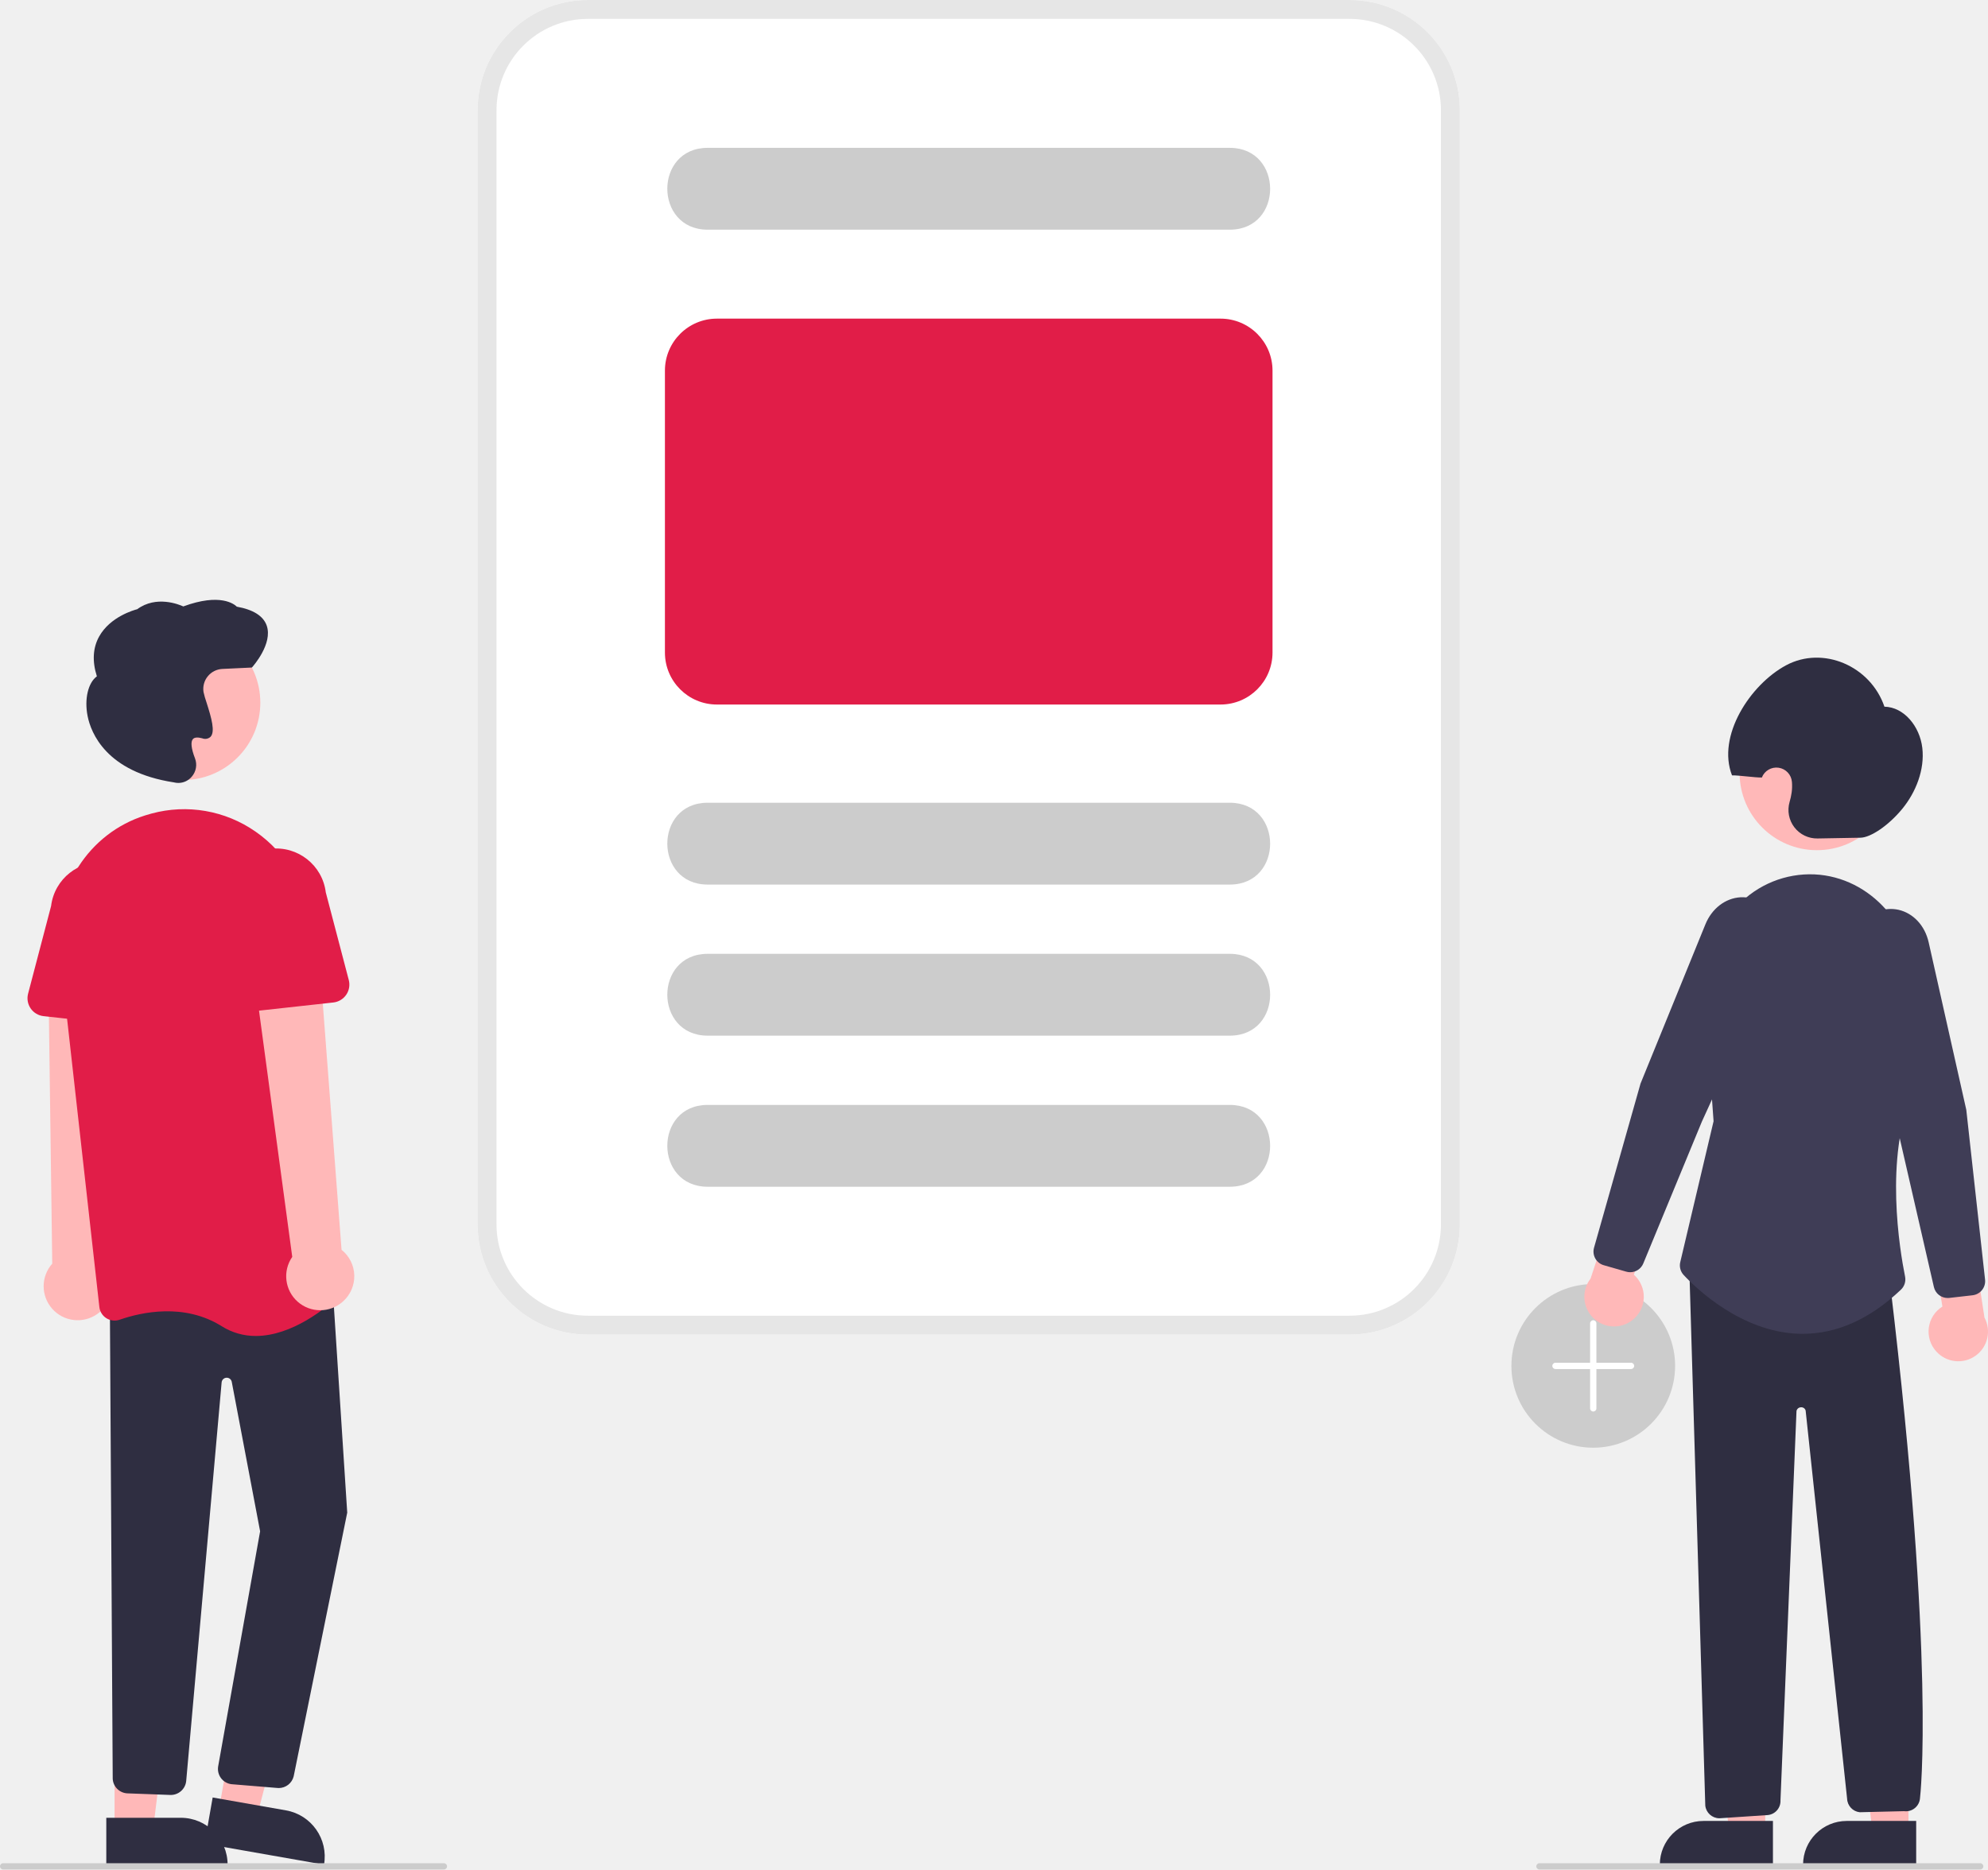
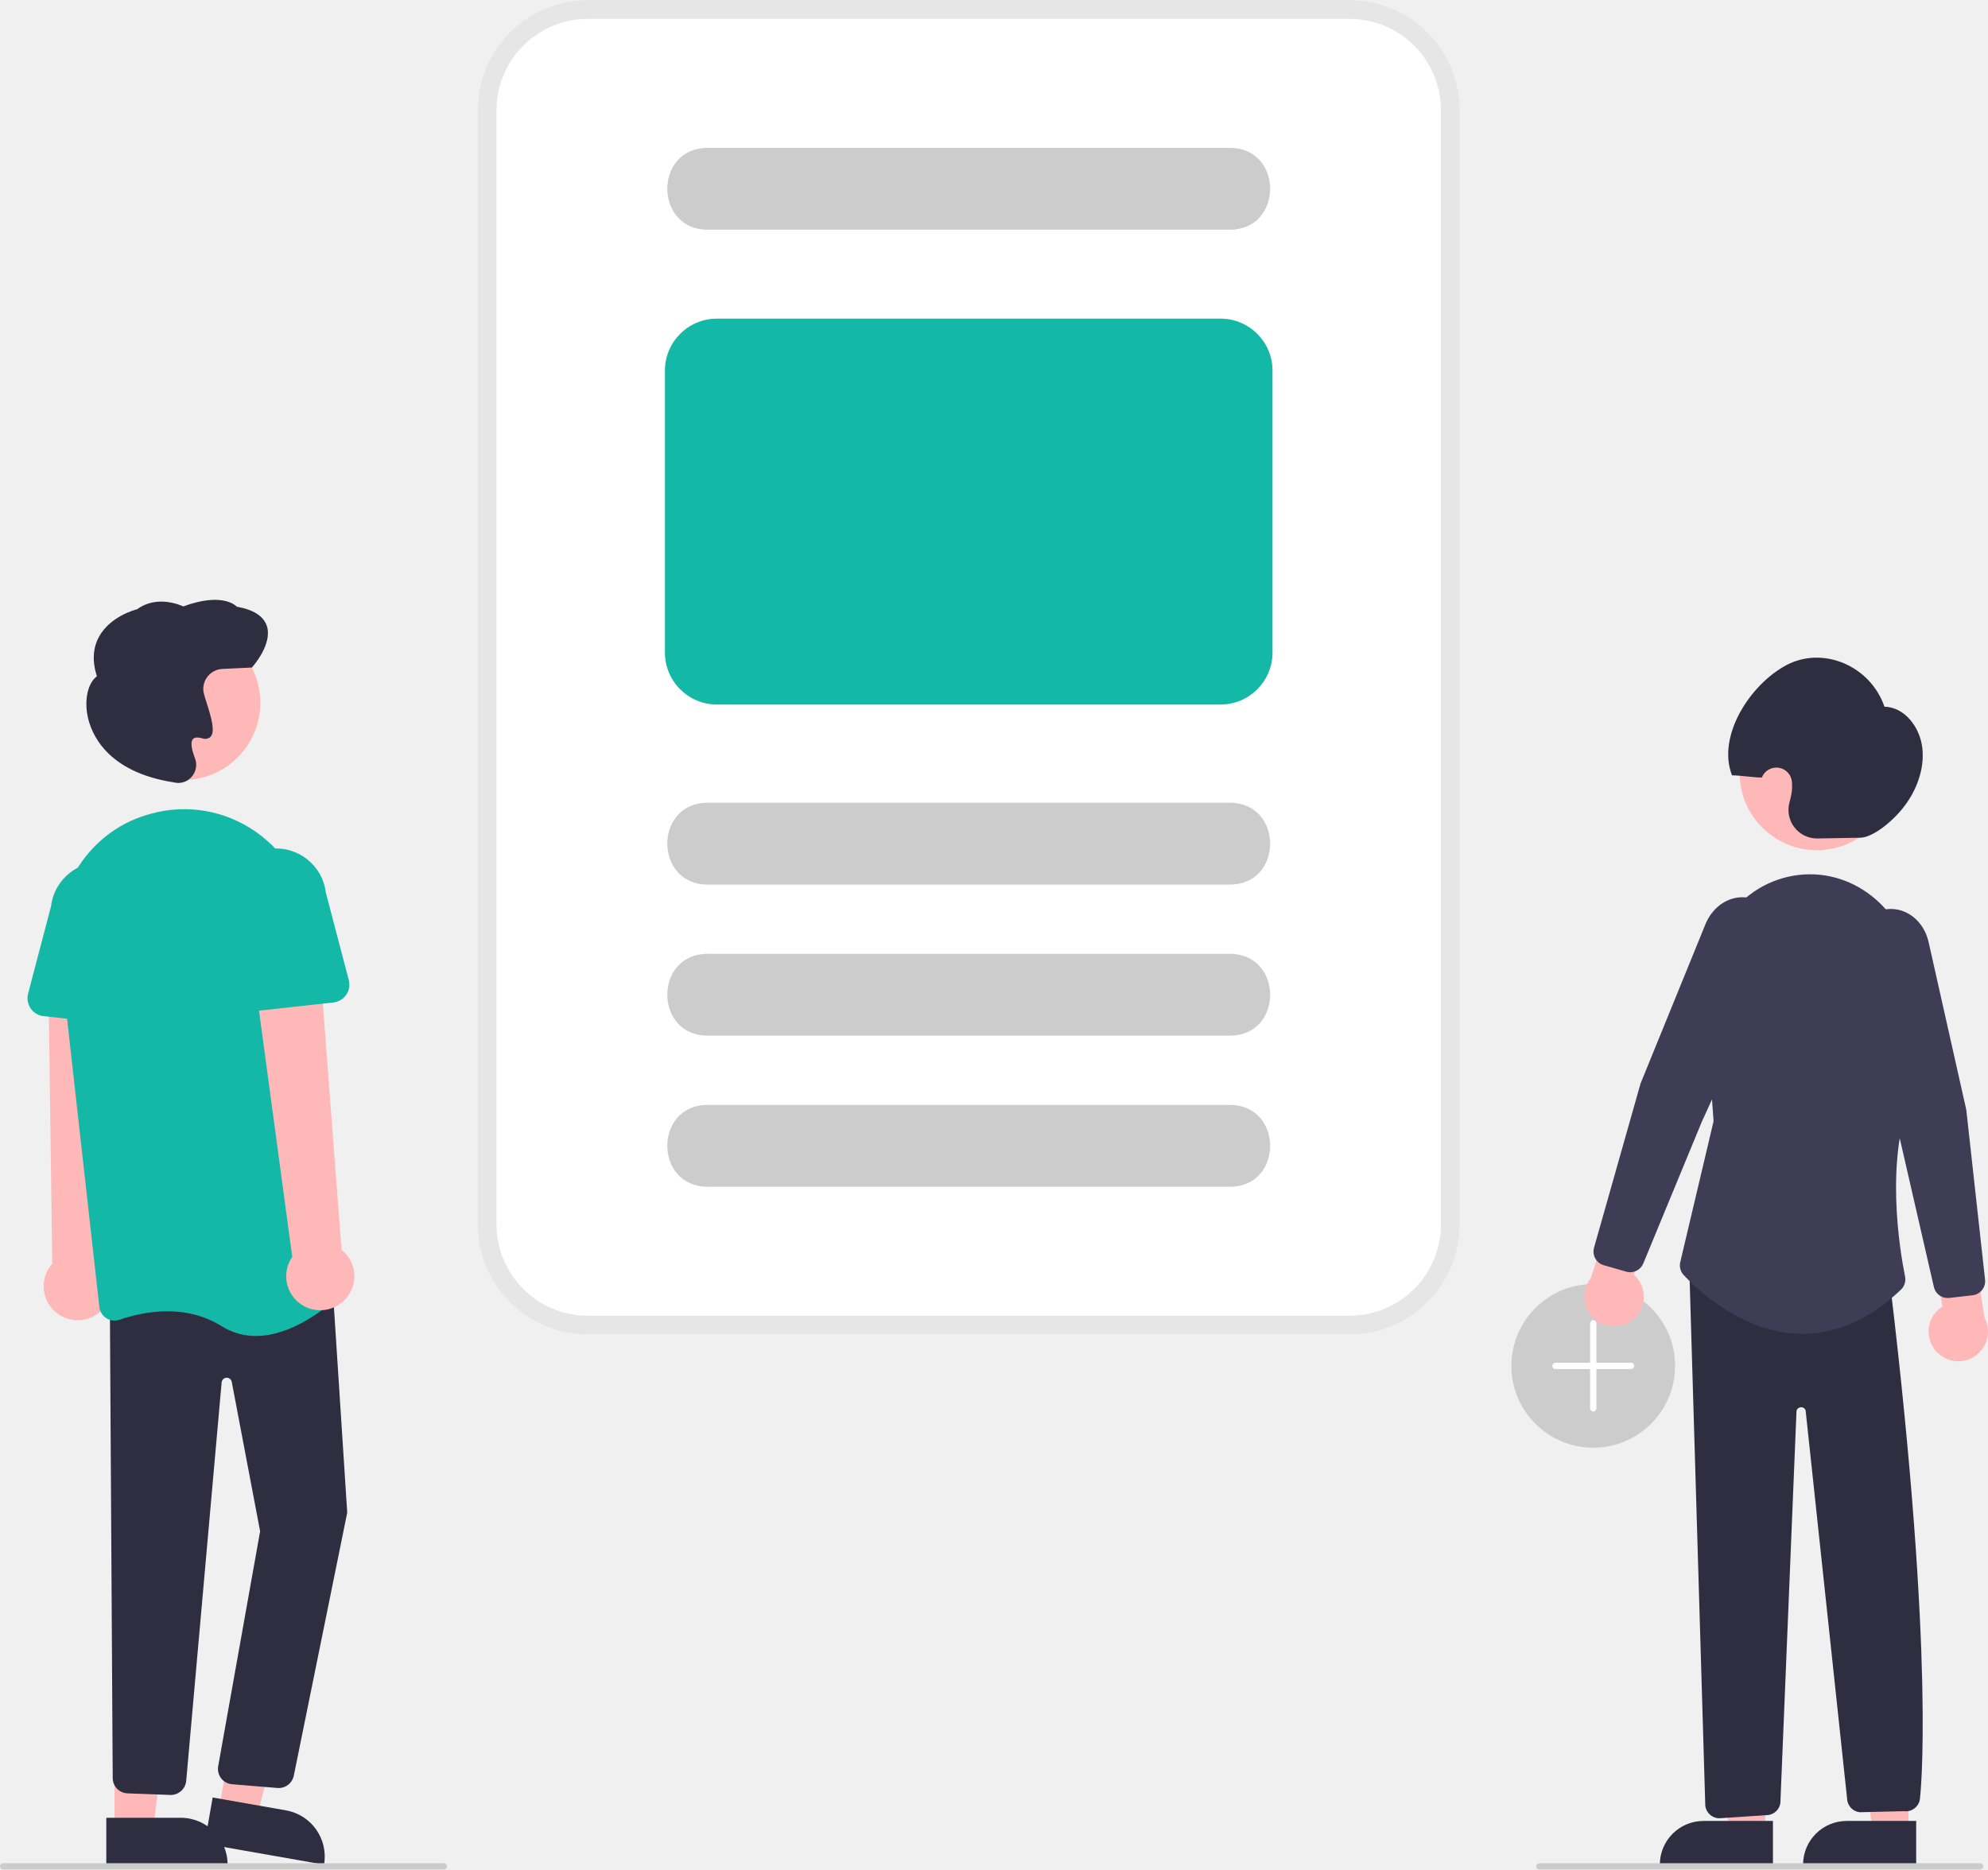
<svg xmlns="http://www.w3.org/2000/svg" id="b49d7841-9a4a-4d44-a026-f495141b2485" data-name="Layer 1" width="631.483" height="593.941" viewBox="0 0 631.483 593.941">
  <path d="M790.353,612.97a26,26,0,1,1,26-26A26.029,26.029,0,0,1,790.353,612.97Z" transform="translate(-284.2586 -153.0295)" fill="#ccc" />
  <path d="M802.353,585.97h-11v-12.5a1,1,0,0,0-2,0v12.5h-11a1,1,0,1,0,0,2h11v12.5a1,1,0,0,0,2,0v-12.5h11a1,1,0,0,0,0-2Z" transform="translate(-284.2586 -153.0295)" fill="#fff" />
  <polygon points="606.22 581.779 594.788 581.778 589.352 537.682 606.224 537.683 606.22 581.779" fill="#ffb8b8" />
  <path d="M586.622,578.511h22.048a0,0,0,0,1,0,0V592.393a0,0,0,0,1,0,0H572.74a0,0,0,0,1,0,0v0A13.882,13.882,0,0,1,586.622,578.511Z" fill="#2f2e41" />
  <polygon points="560.72 581.779 549.288 581.778 543.852 537.682 560.724 537.683 560.72 581.779" fill="#ffb8b8" />
  <path d="M541.122,578.511h22.048a0,0,0,0,1,0,0V592.393a0,0,0,0,1,0,0H527.24a0,0,0,0,1,0,0v0A13.882,13.882,0,0,1,541.122,578.511Z" fill="#2f2e41" />
  <path d="M899.285,582.358a9.377,9.377,0,0,1,1.976-14.242l-3.541-21.133,12.318-5.284,4.581,29.915a9.428,9.428,0,0,1-15.334,10.745Z" transform="translate(-284.2586 -153.0295)" fill="#ffb8b8" />
  <path d="M802.847,572.372a9.377,9.377,0,0,0,.404-14.373l6.984-20.258-11.276-7.246-9.46,28.747a9.428,9.428,0,0,0,13.349,13.13Z" transform="translate(-284.2586 -153.0295)" fill="#ffb8b8" />
  <circle cx="577.139" cy="245.542" r="24.561" fill="#ffb8b8" />
  <path d="M802.088,557.216a4.502,4.502,0,0,1-1.245-.176l-7.159-2.055a4.508,4.508,0,0,1-3.088-5.551l14.774-52.162,20.602-50.575c2.049-5.028,6.329-8.325,11.17-8.605a11.446,11.446,0,0,1,10.778,6.277h0a15.621,15.621,0,0,1,.357,13.771l-23.417,51.21-18.616,45.083A4.498,4.498,0,0,1,802.088,557.216Z" transform="translate(-284.2586 -153.0295)" fill="#3f3d56" />
  <path d="M875.258,419.169l-13.647.243a9.074,9.074,0,0,1-8.896-11.59,21.128,21.128,0,0,0,.656-3.013,15.224,15.224,0,0,0,.09-3.354,4.952,4.952,0,0,0-9.554-1.408v0c-2.295.033-7.183-.715-9.478-.683-4.872-12.49,5.745-28.833,17.174-34.972,11.651-6.258,26.775.109,31.241,13.152,6.198.111,11.235,6.225,12.033,13.106s-2.032,14.067-6.363,19.342S878.497,419.112,875.258,419.169Z" transform="translate(-284.2586 -153.0295)" fill="#2f2e41" />
  <path d="M830.4,730.691a4.515,4.515,0,0,1-4.461-4.01l-5.063-170.235,63.787,4.541.049.41c14.415,120.663,9.487,162.432,9.436,162.839a4.498,4.498,0,0,1-5.075,4.203l-14.097.338a4.498,4.498,0,0,1-3.989-4.296l-13.171-123.3a1.406,1.406,0,0,0-1.466-1.056,1.463,1.463,0,0,0-1.439,1.177l-5.089,123.704a4.481,4.481,0,0,1-4.041,4.67l-14.932.993A4.456,4.456,0,0,1,830.4,730.691Z" transform="translate(-284.2586 -153.0295)" fill="#2f2e41" />
  <path d="M856.868,576.787c-.382,0-.762-.006-1.145-.018-18.342-.552-32.692-14.429-36.653-18.669a4.478,4.478,0,0,1-1.081-4.097l10.581-44.764-2.807-38.917a38.369,38.369,0,0,1,10.506-29.633,31.664,31.664,0,0,1,24.386-9.866c17.855.852,31.941,16.812,32.069,36.333.198,30.235-.693,32.312-.985,32.995-8.911,20.797-4.044,49.989-2.34,58.441a4.516,4.516,0,0,1-1.337,4.188C878.262,572.078,867.772,576.787,856.868,576.787Z" transform="translate(-284.2586 -153.0295)" fill="#3f3d56" />
  <path d="M902.933,565.408a4.497,4.497,0,0,1-4.38-3.494L887.636,514.357l-14.631-54.357a15.621,15.621,0,0,1,2.627-13.522,11.456,11.456,0,0,1,11.666-4.41c4.729,1.076,8.405,5.035,9.595,10.333l11.955,53.229,5.962,53.941a4.509,4.509,0,0,1-3.963,4.965l-7.4.844A4.487,4.487,0,0,1,902.933,565.408Z" transform="translate(-284.2586 -153.0295)" fill="#3f3d56" />
  <path d="M315.09,570.537a10.743,10.743,0,0,0,1.582-16.396l4.167-93.018-21.216,2.381,1.233,90.985a10.801,10.801,0,0,0,14.234,16.048Z" transform="translate(-284.2586 -153.0295)" fill="#ffb8b8" />
  <polygon points="69.534 574.966 81.609 577.089 93.543 531.525 77.722 528.392 69.534 574.966" fill="#ffb8b8" />
  <path d="M350.232,727.314h38.531a0,0,0,0,1,0,0v14.887a0,0,0,0,1,0,0H365.119A14.887,14.887,0,0,1,350.232,727.314v0A0,0,0,0,1,350.232,727.314Z" transform="translate(321.9357 1369.365) rotate(-170.0292)" fill="#2f2e41" />
  <polygon points="36.392 581.01 48.652 581.01 54.484 533.722 36.39 533.723 36.392 581.01" fill="#ffb8b8" />
  <path d="M318.024,730.536h38.531a0,0,0,0,1,0,0v14.887a0,0,0,0,1,0,0H332.911a14.887,14.887,0,0,1-14.887-14.887v0a0,0,0,0,1,0,0Z" transform="translate(390.3537 1322.915) rotate(179.9974)" fill="#2f2e41" />
  <path d="M372.803,721.09a4.748,4.748,0,0,1-.573-.034l-14.43-1.187a4.881,4.881,0,0,1-4.243-5.66l13.325-74.681-9.004-47.474a1.627,1.627,0,0,0-3.219.16L343.405,718.842a4.924,4.924,0,0,1-5.21,4.437l-13.595-.506a4.888,4.888,0,0,1-4.536-4.631l-.914-151.768,70.481-8.81,4.924,76.041-.02.081-16.991,83.675A4.886,4.886,0,0,1,372.803,721.09Z" transform="translate(-284.2586 -153.0295)" fill="#2f2e41" />
  <circle cx="58.129" cy="223.255" r="24.561" fill="#ffb8b8" />
-   <path d="M365.53,577.467a20.11,20.11,0,0,1-10.857-3.106c-11.897-7.436-25.411-4.481-32.407-2.057a4.88,4.88,0,0,1-4.221-.481,4.811,4.811,0,0,1-2.224-3.552L303.099,454.646c-2.132-19.038,9.336-36.937,27.268-42.56h0q1.011-.317,2.055-.601a39.569,39.569,0,0,1,32.972,5.723,40.204,40.204,0,0,1,17.167,29.353L393.271,560.948a4.807,4.807,0,0,1-1.527,4.007C387.99,568.428,377.092,577.466,365.53,577.467Z" transform="translate(-284.2586 -153.0295)" fill="#e11d48" />
-   <path d="M326.789,479.012l-28.703-3.156a5.717,5.717,0,0,1-4.905-7.134l7.306-27.846a15.879,15.879,0,0,1,31.556,3.563l1.085,28.675a5.717,5.717,0,0,1-6.338,5.898Z" transform="translate(-284.2586 -153.0295)" fill="#e11d48" />
+   <path d="M365.53,577.467a20.11,20.11,0,0,1-10.857-3.106c-11.897-7.436-25.411-4.481-32.407-2.057a4.88,4.88,0,0,1-4.221-.481,4.811,4.811,0,0,1-2.224-3.552L303.099,454.646c-2.132-19.038,9.336-36.937,27.268-42.56h0q1.011-.317,2.055-.601a39.569,39.569,0,0,1,32.972,5.723,40.204,40.204,0,0,1,17.167,29.353L393.271,560.948a4.807,4.807,0,0,1-1.527,4.007C387.99,568.428,377.092,577.466,365.53,577.467Z" transform="translate(-284.2586 -153.0295)" fill="#14b8a6" />
+   <path d="M326.789,479.012l-28.703-3.156a5.717,5.717,0,0,1-4.905-7.134l7.306-27.846a15.879,15.879,0,0,1,31.556,3.563l1.085,28.675a5.717,5.717,0,0,1-6.338,5.898Z" transform="translate(-284.2586 -153.0295)" fill="#14b8a6" />
  <path d="M393.156,566.554a10.743,10.743,0,0,0-.406-16.468l-7.073-92.842-20.789,4.68,12.203,90.414a10.801,10.801,0,0,0,16.064,14.216Z" transform="translate(-284.2586 -153.0295)" fill="#ffb8b8" />
-   <path d="M356.919,473.176a5.711,5.711,0,0,1-1.818-4.4l1.085-28.675a15.879,15.879,0,0,1,31.556-3.563l7.306,27.846a5.717,5.717,0,0,1-4.905,7.134l-28.703,3.156A5.711,5.711,0,0,1,356.919,473.176Z" transform="translate(-284.2586 -153.0295)" fill="#e11d48" />
+   <path d="M356.919,473.176a5.711,5.711,0,0,1-1.818-4.4l1.085-28.675a15.879,15.879,0,0,1,31.556-3.563l7.306,27.846a5.717,5.717,0,0,1-4.905,7.134l-28.703,3.156A5.711,5.711,0,0,1,356.919,473.176Z" transform="translate(-284.2586 -153.0295)" fill="#14b8a6" />
  <path d="M340.927,401.771a5.683,5.683,0,0,1-1.297-.151l-.125-.03c-21.594-3.304-26.367-15.812-27.414-21.035-1.084-5.408.15-10.628,2.94-12.656-1.521-4.803-1.277-9.061.727-12.662,3.495-6.28,11.081-8.404,12.098-8.664,6.058-4.469,13.306-1.486,14.625-.881,11.719-4.335,16.198-.727,17.008.079,5.238.941,8.431,2.964,9.491,6.016,1.991,5.731-4.305,12.86-4.574,13.161l-.14.156-9.38.447a6.358,6.358,0,0,0-5.981,7.317h0a29.604,29.604,0,0,0,.96,3.355c1.602,5.006,2.802,9.283,1.254,10.909a2.51,2.51,0,0,1-2.625.455c-1.467-.392-2.462-.31-2.958.245-.77.859-.535,3.035.662,6.125a5.739,5.739,0,0,1-1.046,5.847A5.568,5.568,0,0,1,340.927,401.771Z" transform="translate(-284.2586 -153.0295)" fill="#2f2e41" />
  <path d="M425.259,746.97h-140a1,1,0,0,1,0-2h140a1,1,0,1,1,0,2Z" transform="translate(-284.2586 -153.0295)" fill="#ccc" />
  <path d="M913.259,746.97h-140a1,1,0,0,1,0-2h140a1,1,0,1,1,0,2Z" transform="translate(-284.2586 -153.0295)" fill="#ccc" />
  <path d="M712.971,577.03h-242a35.04,35.04,0,0,1-35-35v-354a35.04,35.04,0,0,1,35-35h242a35.04,35.04,0,0,1,35,35v354A35.04,35.04,0,0,1,712.971,577.03Z" transform="translate(-284.2586 -153.0295)" fill="#fff" />
  <path d="M674.972,434.059h-166c-16.957-.082-17.028-25.912.001-26l165.999-0C691.917,408.138,692.009,433.97,674.972,434.059Z" transform="translate(-284.2586 -153.0295)" fill="#ccc" />
  <path d="M674.972,226h-166c-16.957-.082-17.028-25.912.001-26L674.972,200C691.917,200.079,692.009,225.911,674.972,226Z" transform="translate(-284.2586 -153.0295)" fill="#ccc" />
  <path d="M674.972,482.059h-166c-16.957-.082-17.028-25.912.001-26l165.999-0C691.917,456.138,692.009,481.97,674.972,482.059Z" transform="translate(-284.2586 -153.0295)" fill="#ccc" />
  <path d="M674.972,530.059h-166c-16.957-.082-17.028-25.912.001-26l165.999-0C691.917,504.138,692.009,529.97,674.972,530.059Z" transform="translate(-284.2586 -153.0295)" fill="#ccc" />
-   <path d="M671.971,376.859h-160a16.519,16.519,0,0,1-16.5-16.5V270.759a16.519,16.519,0,0,1,16.5-16.5h160a16.519,16.519,0,0,1,16.5,16.5v89.6A16.519,16.519,0,0,1,671.971,376.859Z" transform="translate(-284.2586 -153.0295)" fill="#e11d48" />
+   <path d="M671.971,376.859h-160a16.519,16.519,0,0,1-16.5-16.5V270.759a16.519,16.519,0,0,1,16.5-16.5h160a16.519,16.519,0,0,1,16.5,16.5v89.6A16.519,16.519,0,0,1,671.971,376.859Z" transform="translate(-284.2586 -153.0295)" fill="#14b8a6" />
  <path d="M712.971,577.03h-242a35.04,35.04,0,0,1-35-35v-354a35.04,35.04,0,0,1,35-35h242a35.04,35.04,0,0,1,35,35v354A35.04,35.04,0,0,1,712.971,577.03Zm-242-418a29.033,29.033,0,0,0-29,29v354a29.033,29.033,0,0,0,29,29h242a29.033,29.033,0,0,0,29-29v-354a29.033,29.033,0,0,0-29-29Z" transform="translate(-284.2586 -153.0295)" fill="#e6e6e6" />
</svg>
